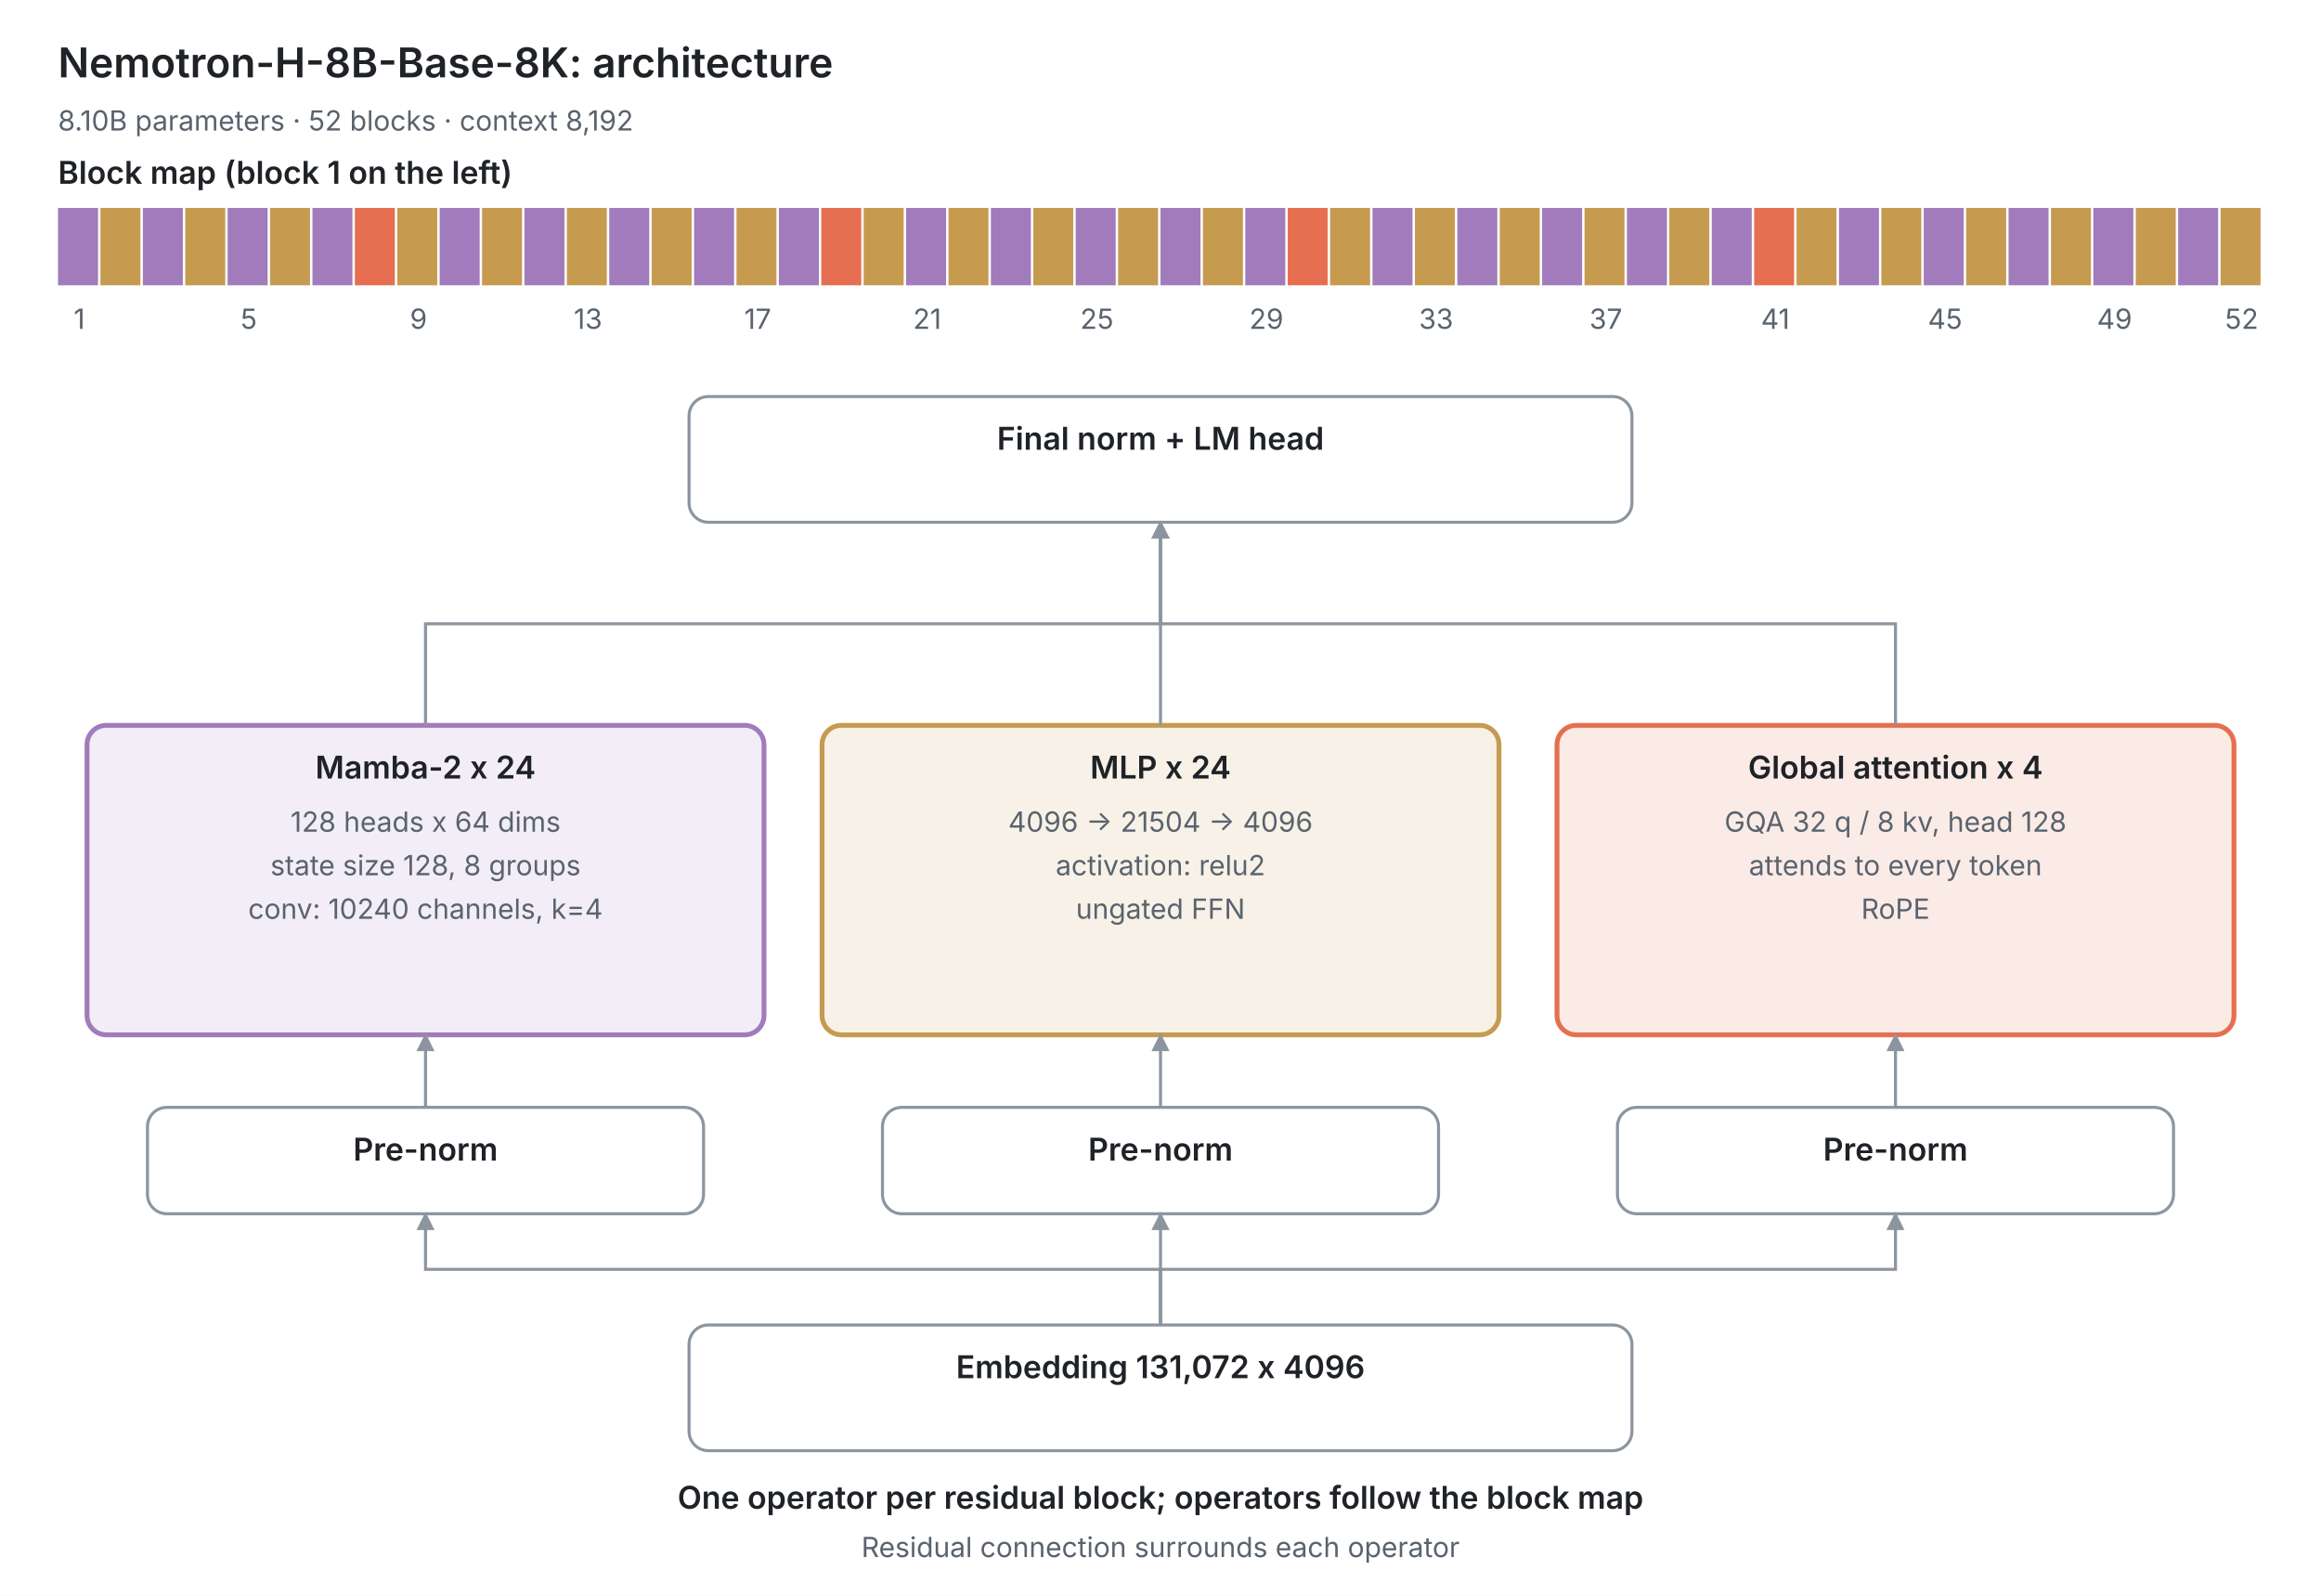
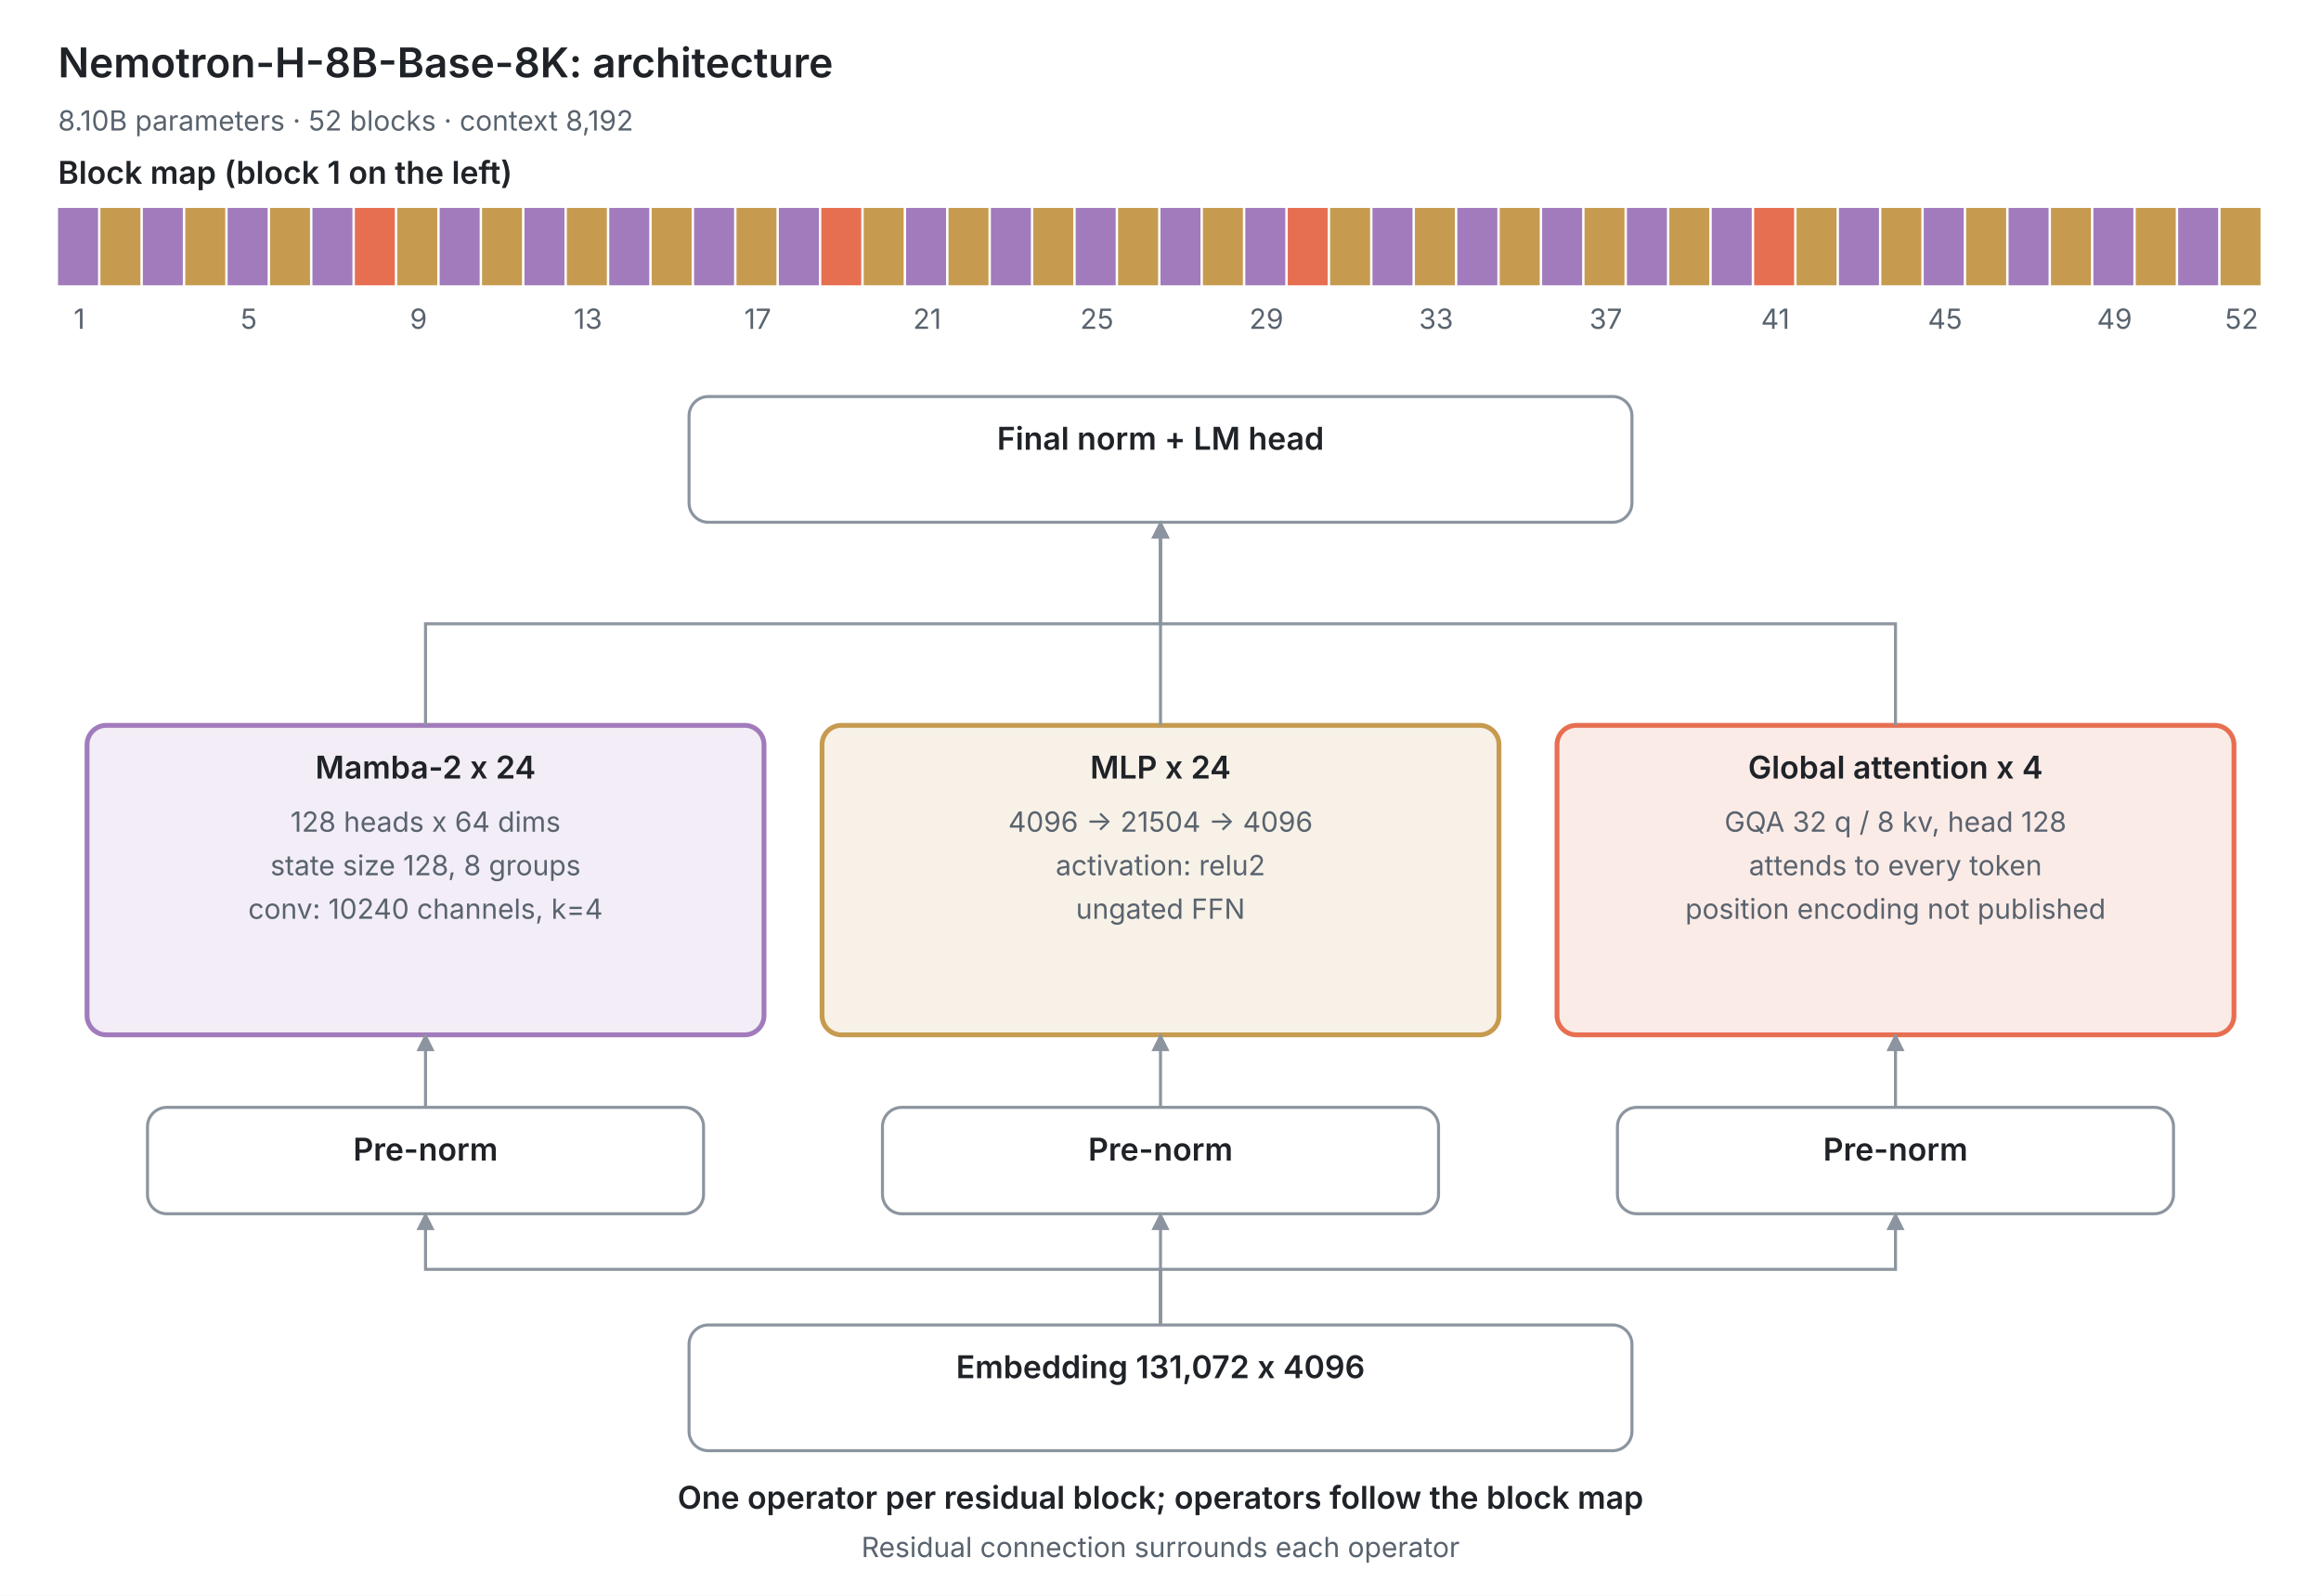
<svg xmlns="http://www.w3.org/2000/svg" viewBox="0 0 960 660" role="img" aria-label="Nemotron-H-8B-Base-8K architecture">
  <style>
.t{font:600 17px system-ui,-apple-system,Segoe UI,sans-serif;fill:#1f2328}
.h{font:600 13px system-ui,-apple-system,Segoe UI,sans-serif;fill:#1f2328}
.b{font:12px system-ui,-apple-system,Segoe UI,sans-serif;fill:#1f2328}
.q{font:11.5px system-ui,-apple-system,Segoe UI,sans-serif;fill:#59636e}
.edge{stroke:#8c959f;stroke-width:1.25;fill:none}
.box{fill:#ffffff;stroke:#8c959f;stroke-width:1.25}
.cont{fill:#f6f8fa;stroke:#8c959f;stroke-width:1;stroke-dasharray:4 4}
.k-kda{fill:#2a9d8f}.k-dsa{fill:#e76f51}.k-mla{fill:#f4a261}.k-conv{fill:#5b7fbf}.k-swa{fill:#8ab17d}.k-full{fill:#e76f51}
.mix.k-kda{fill:#2a9d8f22;stroke:#2a9d8f}.mix.k-dsa{fill:#e76f5122;stroke:#e76f51}.mix.k-mla{fill:#f4a26122;stroke:#f4a261}
.mix.k-conv{fill:#5b7fbf22;stroke:#5b7fbf}.mix.k-swa{fill:#8ab17d22;stroke:#8ab17d}.mix.k-full{fill:#e76f5122;stroke:#e76f51}
.mix{stroke-width:2}
.k-mamba{fill:#a17bbb}.k-mlp{fill:#c69b50}
.mix.k-mamba{fill:#a17bbb22;stroke:#a17bbb}.mix.k-mlp{fill:#c69b5022;stroke:#c69b50}
</style>
  <defs>
    <marker id="ar" viewBox="0 0 10 10" refX="9" refY="5" markerWidth="6" markerHeight="6" orient="auto">
      <path d="M0 0L10 5L0 10z" fill="#8c959f" />
    </marker>
  </defs>
  <rect width="960" height="660" fill="#fff" />
  <text x="24.0" y="32.0" class="t" text-anchor="start">Nemotron-H-8B-Base-8K: architecture</text>
  <text x="24.0" y="54.0" class="q" text-anchor="start">8.10B parameters · 52 blocks · context 8,192</text>
  <rect x="24.00" y="86" width="16.54" height="32" class="k-mamba" />
  <text x="32.8" y="136.0" class="q" text-anchor="middle">1</text>
  <rect x="41.54" y="86" width="16.54" height="32" class="k-mlp" />
  <rect x="59.08" y="86" width="16.54" height="32" class="k-mamba" />
  <rect x="76.62" y="86" width="16.54" height="32" class="k-mlp" />
  <rect x="94.15" y="86" width="16.54" height="32" class="k-mamba" />
  <text x="102.9" y="136.0" class="q" text-anchor="middle">5</text>
  <rect x="111.69" y="86" width="16.54" height="32" class="k-mlp" />
  <rect x="129.23" y="86" width="16.54" height="32" class="k-mamba" />
  <rect x="146.77" y="86" width="16.54" height="32" class="k-full" />
  <rect x="164.31" y="86" width="16.54" height="32" class="k-mlp" />
  <text x="173.1" y="136.0" class="q" text-anchor="middle">9</text>
  <rect x="181.85" y="86" width="16.54" height="32" class="k-mamba" />
  <rect x="199.38" y="86" width="16.54" height="32" class="k-mlp" />
  <rect x="216.92" y="86" width="16.54" height="32" class="k-mamba" />
  <rect x="234.46" y="86" width="16.54" height="32" class="k-mlp" />
  <text x="243.2" y="136.0" class="q" text-anchor="middle">13</text>
  <rect x="252.00" y="86" width="16.54" height="32" class="k-mamba" />
  <rect x="269.54" y="86" width="16.54" height="32" class="k-mlp" />
  <rect x="287.08" y="86" width="16.54" height="32" class="k-mamba" />
  <rect x="304.62" y="86" width="16.54" height="32" class="k-mlp" />
  <text x="313.4" y="136.0" class="q" text-anchor="middle">17</text>
  <rect x="322.15" y="86" width="16.54" height="32" class="k-mamba" />
  <rect x="339.69" y="86" width="16.54" height="32" class="k-full" />
  <rect x="357.23" y="86" width="16.54" height="32" class="k-mlp" />
  <rect x="374.77" y="86" width="16.54" height="32" class="k-mamba" />
  <text x="383.5" y="136.0" class="q" text-anchor="middle">21</text>
  <rect x="392.31" y="86" width="16.54" height="32" class="k-mlp" />
  <rect x="409.85" y="86" width="16.54" height="32" class="k-mamba" />
  <rect x="427.38" y="86" width="16.54" height="32" class="k-mlp" />
  <rect x="444.92" y="86" width="16.54" height="32" class="k-mamba" />
  <text x="453.7" y="136.0" class="q" text-anchor="middle">25</text>
  <rect x="462.46" y="86" width="16.54" height="32" class="k-mlp" />
  <rect x="480.00" y="86" width="16.54" height="32" class="k-mamba" />
  <rect x="497.54" y="86" width="16.54" height="32" class="k-mlp" />
  <rect x="515.08" y="86" width="16.54" height="32" class="k-mamba" />
  <text x="523.8" y="136.0" class="q" text-anchor="middle">29</text>
  <rect x="532.62" y="86" width="16.54" height="32" class="k-full" />
  <rect x="550.15" y="86" width="16.54" height="32" class="k-mlp" />
  <rect x="567.69" y="86" width="16.54" height="32" class="k-mamba" />
  <rect x="585.23" y="86" width="16.54" height="32" class="k-mlp" />
  <text x="594.0" y="136.0" class="q" text-anchor="middle">33</text>
  <rect x="602.77" y="86" width="16.54" height="32" class="k-mamba" />
  <rect x="620.31" y="86" width="16.54" height="32" class="k-mlp" />
  <rect x="637.85" y="86" width="16.54" height="32" class="k-mamba" />
  <rect x="655.38" y="86" width="16.54" height="32" class="k-mlp" />
  <text x="664.2" y="136.0" class="q" text-anchor="middle">37</text>
  <rect x="672.92" y="86" width="16.54" height="32" class="k-mamba" />
  <rect x="690.46" y="86" width="16.54" height="32" class="k-mlp" />
  <rect x="708.00" y="86" width="16.54" height="32" class="k-mamba" />
  <rect x="725.54" y="86" width="16.54" height="32" class="k-full" />
  <text x="734.3" y="136.0" class="q" text-anchor="middle">41</text>
  <rect x="743.08" y="86" width="16.54" height="32" class="k-mlp" />
  <rect x="760.62" y="86" width="16.54" height="32" class="k-mamba" />
  <rect x="778.15" y="86" width="16.54" height="32" class="k-mlp" />
  <rect x="795.69" y="86" width="16.54" height="32" class="k-mamba" />
  <text x="804.5" y="136.0" class="q" text-anchor="middle">45</text>
  <rect x="813.23" y="86" width="16.54" height="32" class="k-mlp" />
  <rect x="830.77" y="86" width="16.54" height="32" class="k-mamba" />
  <rect x="848.31" y="86" width="16.54" height="32" class="k-mlp" />
  <rect x="865.85" y="86" width="16.54" height="32" class="k-mamba" />
  <text x="874.6" y="136.0" class="q" text-anchor="middle">49</text>
  <rect x="883.38" y="86" width="16.54" height="32" class="k-mlp" />
  <rect x="900.92" y="86" width="16.54" height="32" class="k-mamba" />
  <rect x="918.46" y="86" width="16.54" height="32" class="k-mlp" />
  <text x="927.2" y="136.0" class="q" text-anchor="middle">52</text>
  <text x="24.0" y="76.0" class="h" text-anchor="start">Block map (block 1 on the left)</text>
  <rect x="285" y="164" width="390" height="52" rx="8" class="box" />
  <text x="480.0" y="186.0" class="h" text-anchor="middle">Final norm + LM head</text>
  <rect x="36.0" y="300" width="280" height="128" rx="8" class="mix k-mamba" />
  <text x="176.0" y="322.0" class="h" text-anchor="middle">Mamba-2 x 24</text>
  <text x="176.0" y="344.0" class="q" text-anchor="middle">128 heads x 64 dims</text>
  <text x="176.0" y="362.0" class="q" text-anchor="middle">state size 128, 8 groups</text>
  <text x="176.0" y="380.0" class="q" text-anchor="middle">conv: 10240 channels, k=4</text>
  <rect x="61.0" y="458" width="230" height="44" rx="8" class="box" />
  <text x="176.0" y="480.0" class="h" text-anchor="middle">Pre-norm</text>
  <path d="M176.0 458V443.0H176.0V428" class="edge" marker-end="url(#ar)" />
  <path d="M480 548V525.0H176.0V502" class="edge" marker-end="url(#ar)" />
  <path d="M176.0 300V258.0H480V216" class="edge" marker-end="url(#ar)" />
  <rect x="340.0" y="300" width="280" height="128" rx="8" class="mix k-mlp" />
  <text x="480.0" y="322.0" class="h" text-anchor="middle">MLP x 24</text>
  <text x="480.0" y="344.0" class="q" text-anchor="middle">4096 → 21504 → 4096</text>
  <text x="480.0" y="362.0" class="q" text-anchor="middle">activation: relu2</text>
  <text x="480.0" y="380.0" class="q" text-anchor="middle">ungated FFN</text>
  <rect x="365.0" y="458" width="230" height="44" rx="8" class="box" />
  <text x="480.0" y="480.0" class="h" text-anchor="middle">Pre-norm</text>
  <path d="M480.0 458V443.0H480.0V428" class="edge" marker-end="url(#ar)" />
  <path d="M480 548V525.0H480.0V502" class="edge" marker-end="url(#ar)" />
  <path d="M480.0 300V258.0H480V216" class="edge" marker-end="url(#ar)" />
  <rect x="644.0" y="300" width="280" height="128" rx="8" class="mix k-full" />
  <text x="784.0" y="322.0" class="h" text-anchor="middle">Global attention x 4</text>
  <text x="784.0" y="344.0" class="q" text-anchor="middle">GQA 32 q / 8 kv, head 128</text>
  <text x="784.0" y="362.0" class="q" text-anchor="middle">attends to every token</text>
-   <text x="784.0" y="380.0" class="q" text-anchor="middle">RoPE</text>
+   <text x="784.0" y="380.0" class="q" text-anchor="middle">position encoding not published</text>
  <text x="784.0" y="398.0" class="q" text-anchor="middle" />
  <rect x="669.0" y="458" width="230" height="44" rx="8" class="box" />
  <text x="784.0" y="480.0" class="h" text-anchor="middle">Pre-norm</text>
  <path d="M784.0 458V443.0H784.0V428" class="edge" marker-end="url(#ar)" />
  <path d="M480 548V525.0H784.0V502" class="edge" marker-end="url(#ar)" />
  <path d="M784.0 300V258.0H480V216" class="edge" marker-end="url(#ar)" />
  <rect x="285" y="548" width="390" height="52" rx="8" class="box" />
  <text x="480.0" y="570.0" class="h" text-anchor="middle">Embedding 131,072 x 4096</text>
  <text x="480.0" y="624.0" class="h" text-anchor="middle">One operator per residual block; operators follow the block map</text>
  <text x="480.0" y="644.0" class="q" text-anchor="middle">Residual connection surrounds each operator</text>
</svg>
